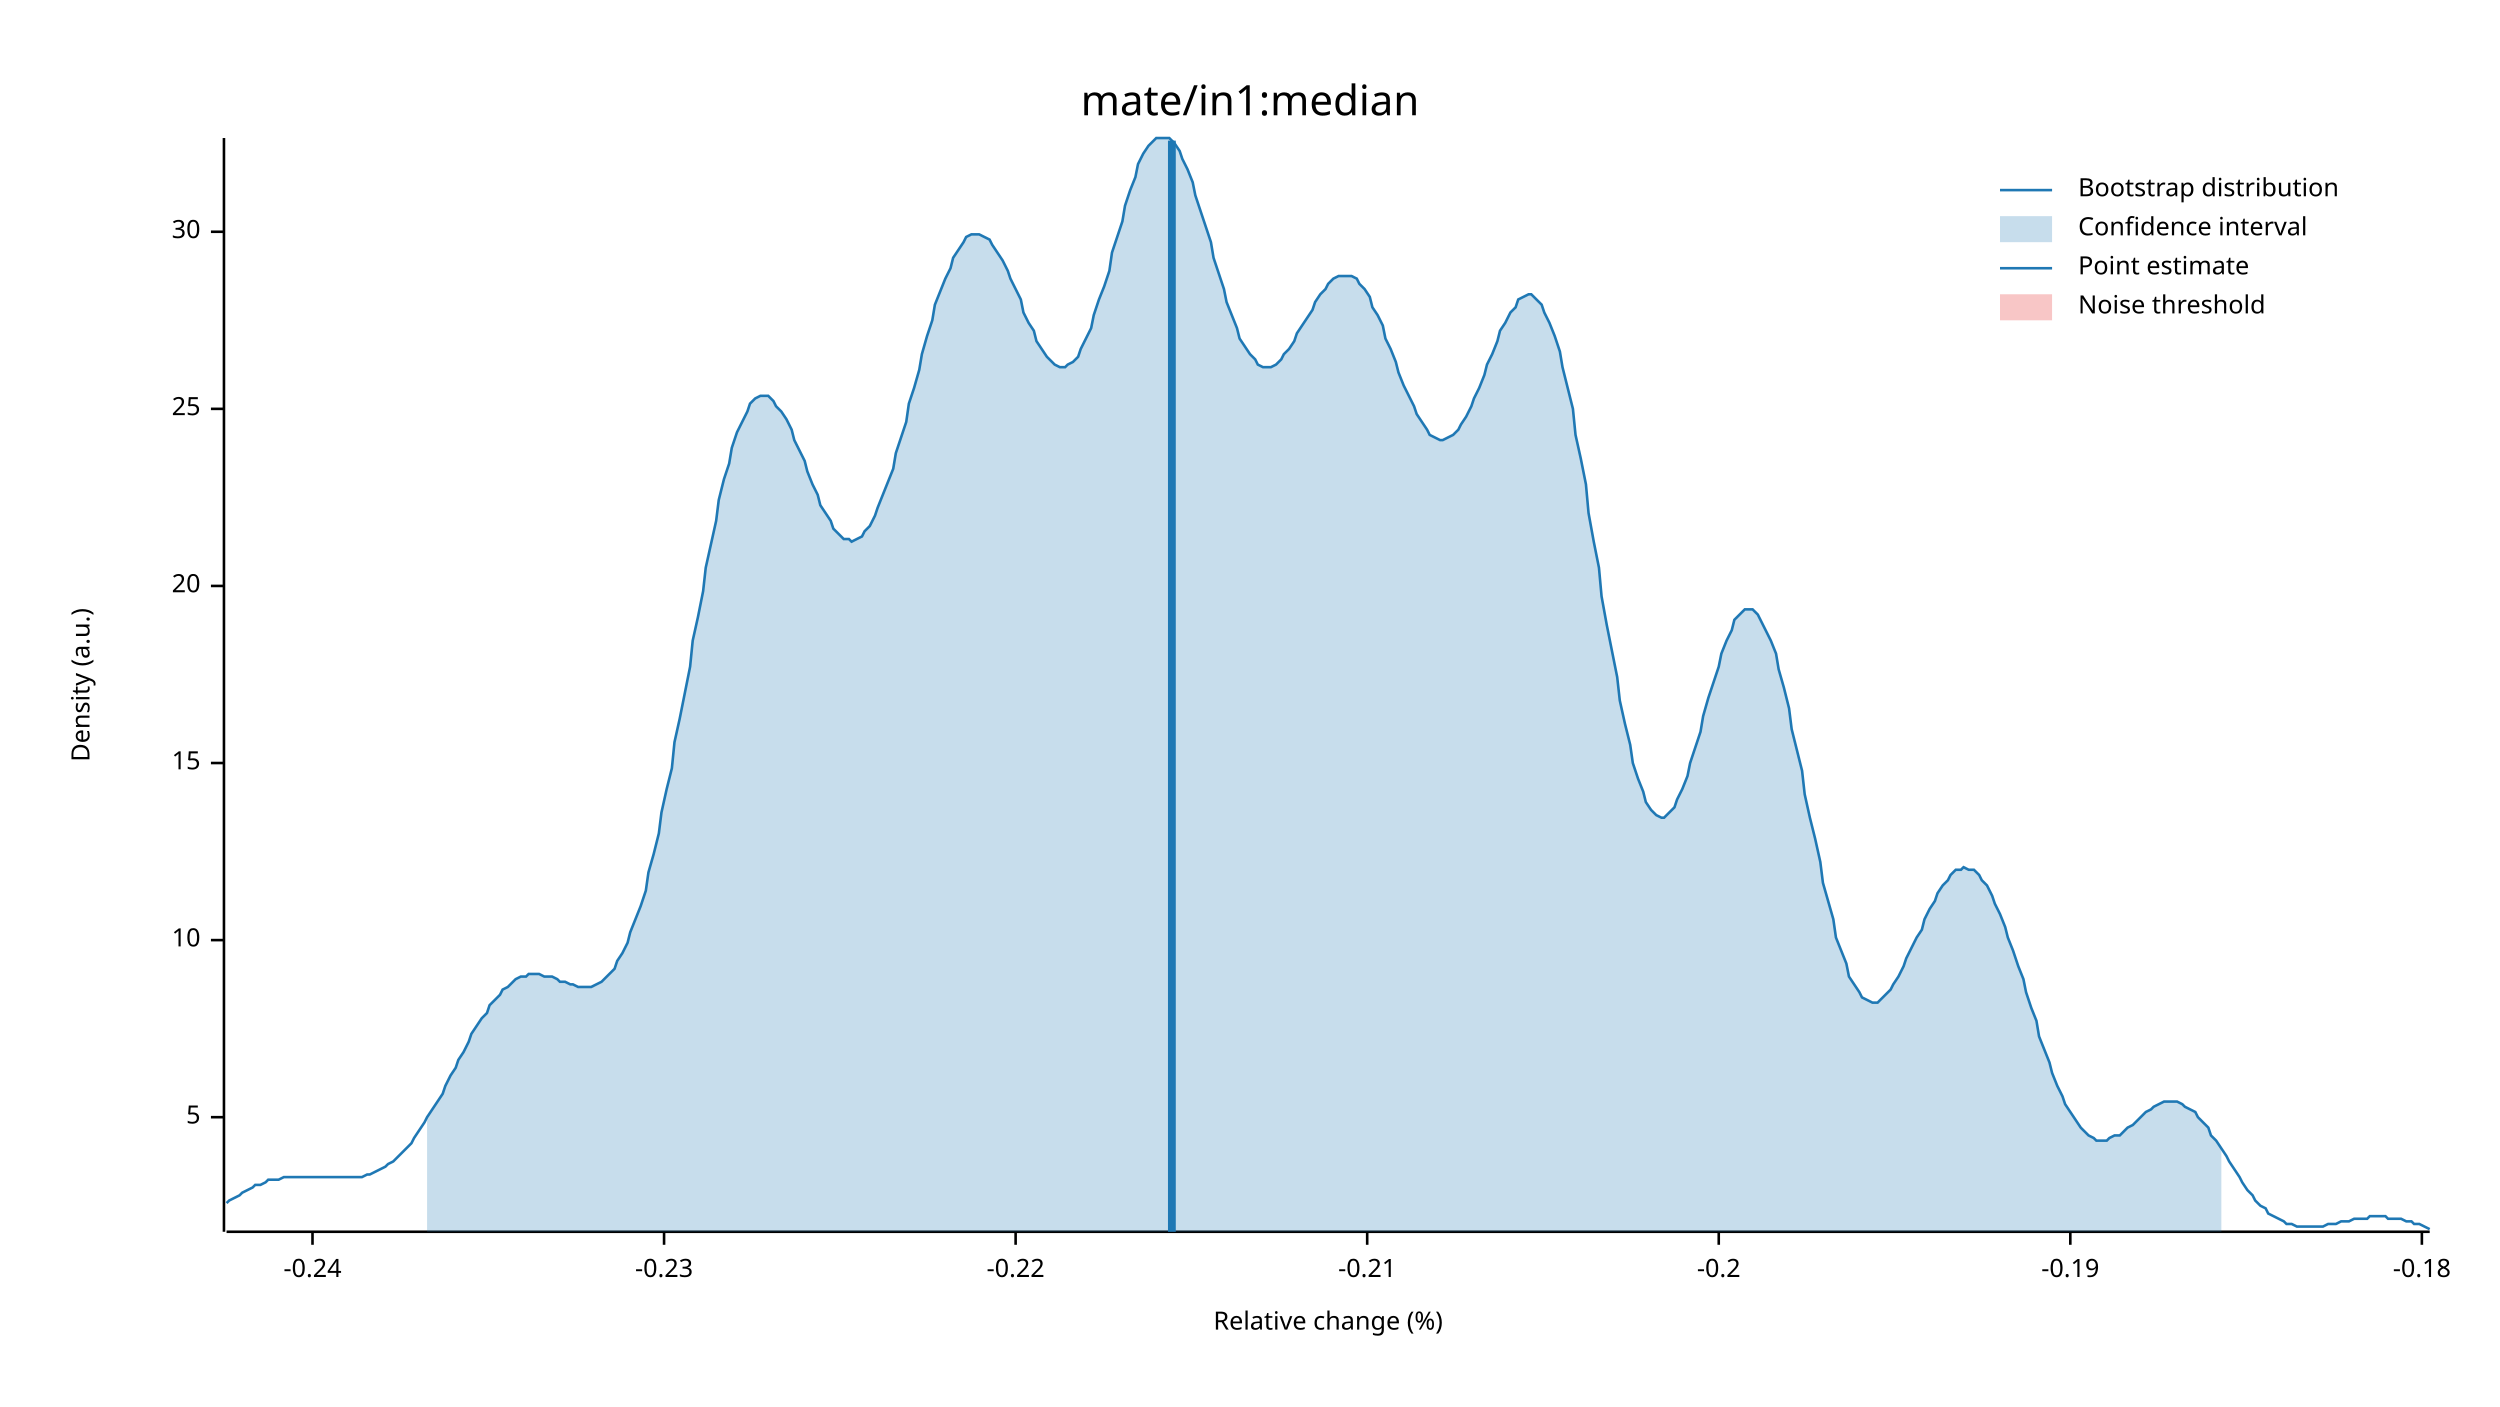
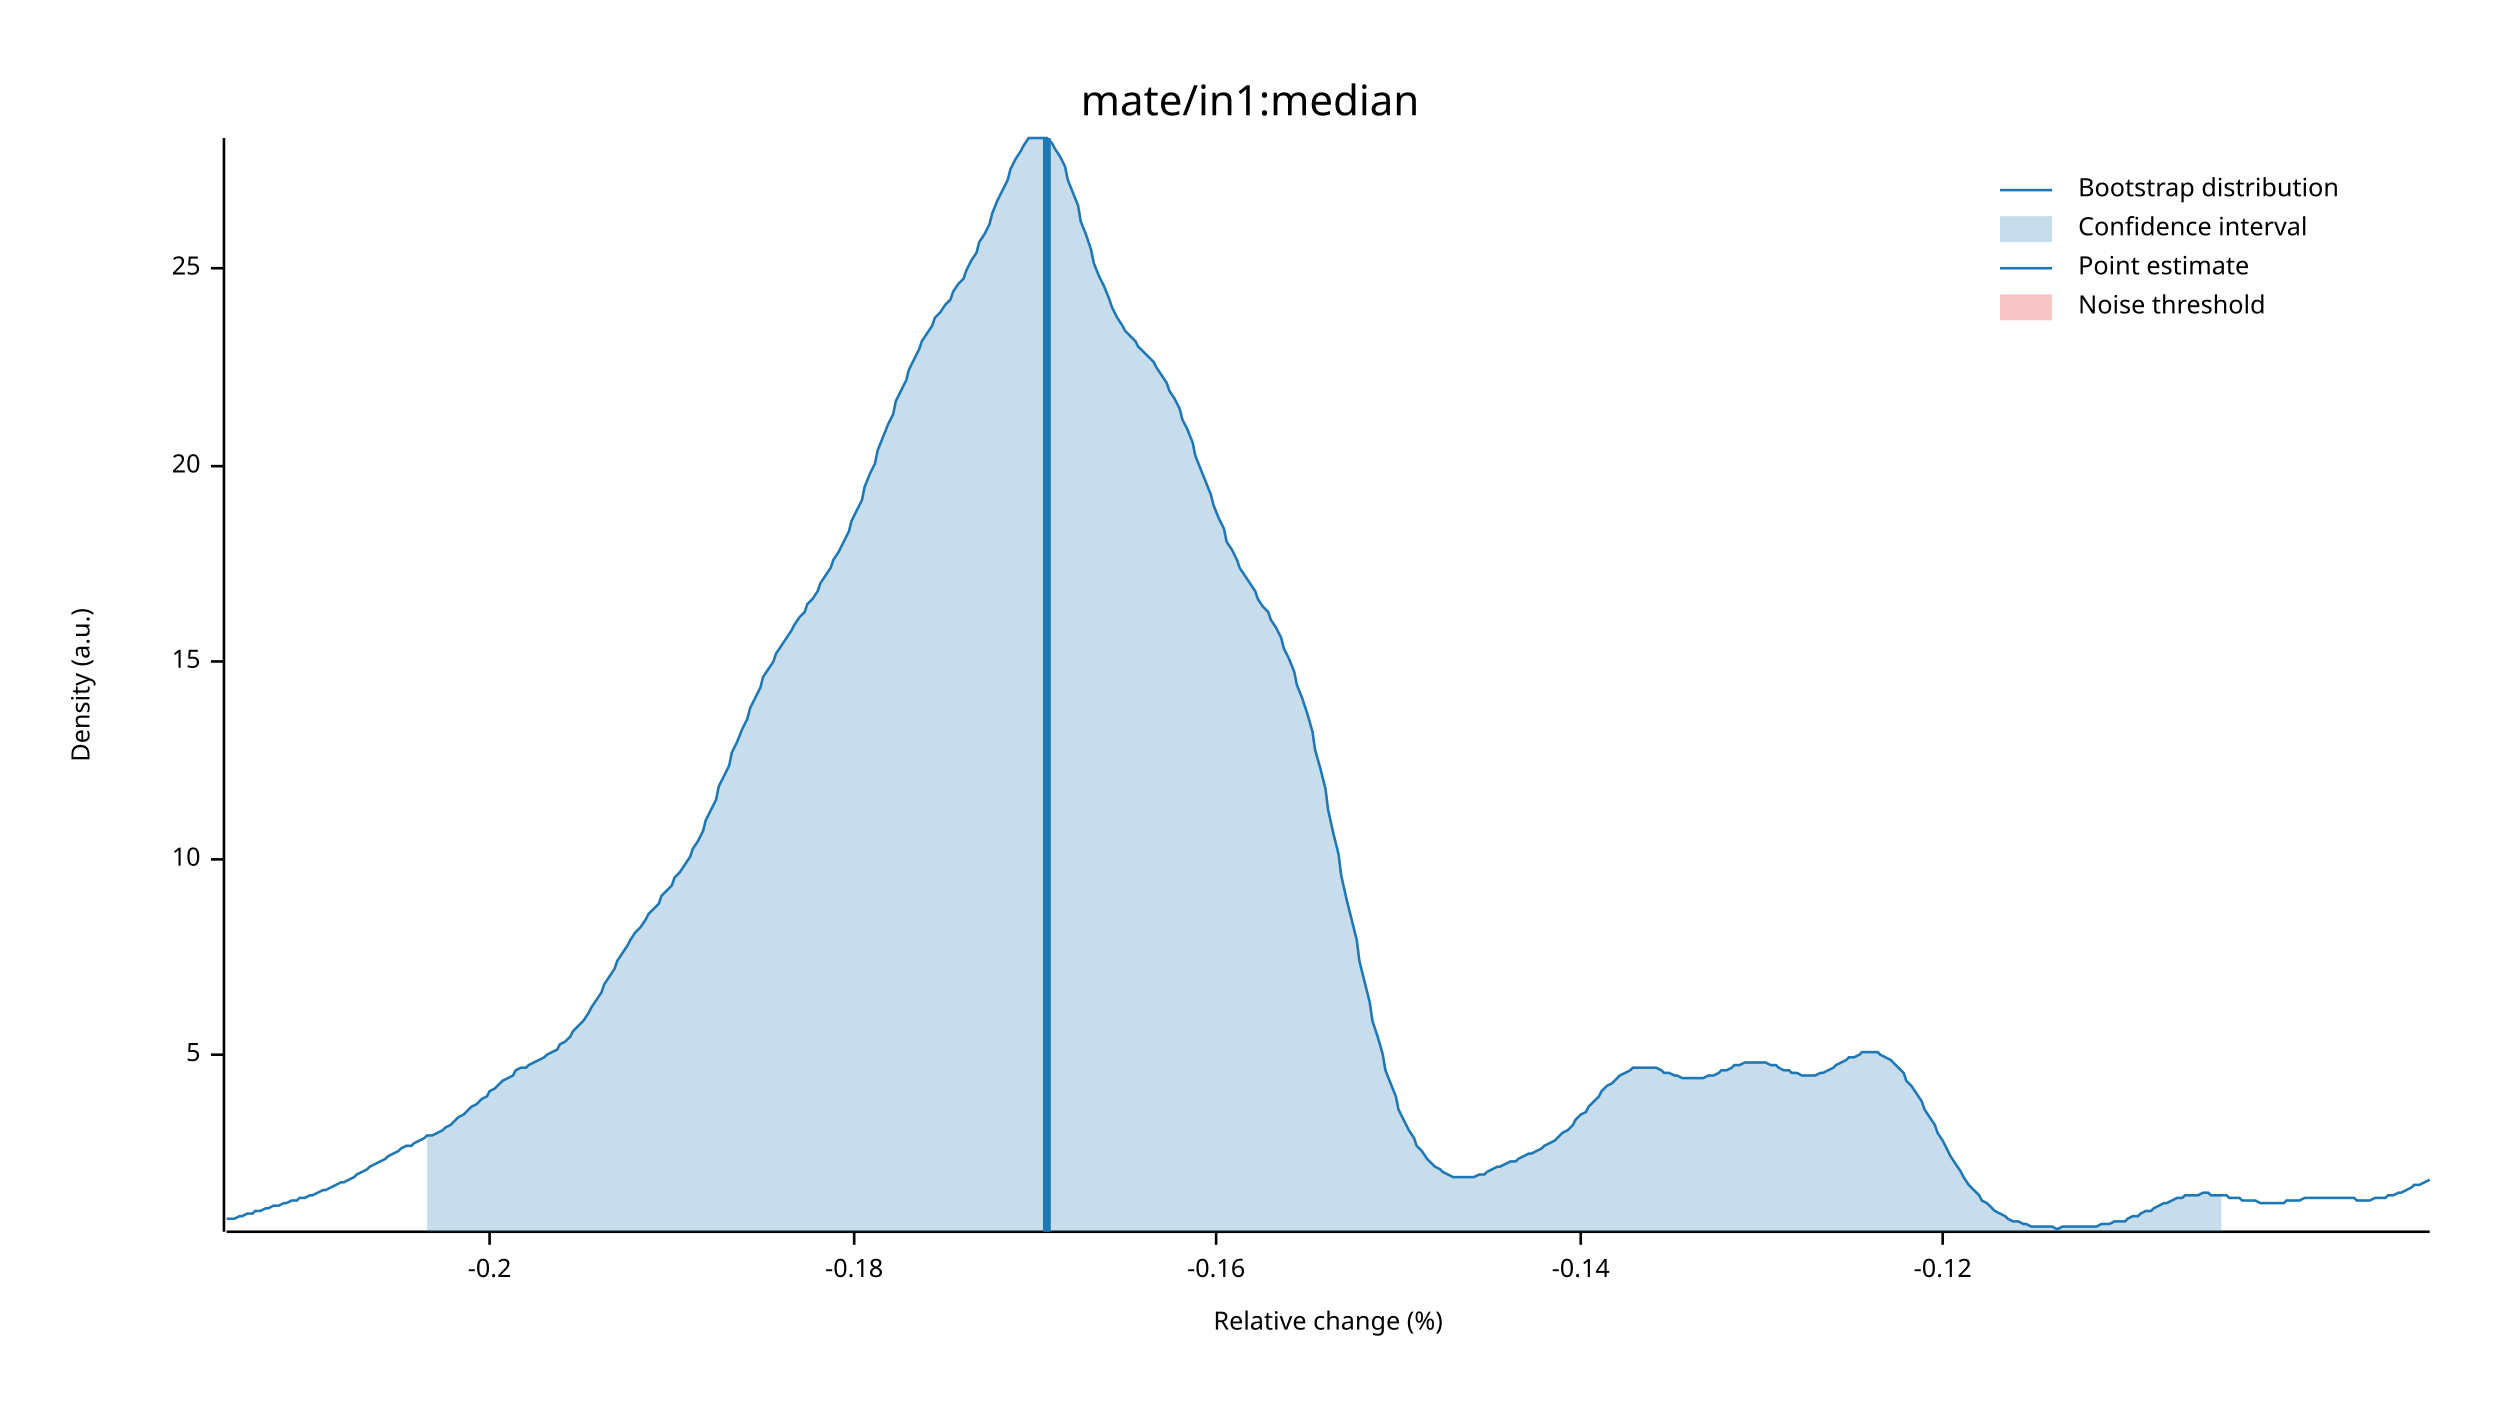
<svg xmlns="http://www.w3.org/2000/svg" width="960" height="540" viewBox="0 0 960 540">
  <text x="480" y="32" dy="0.76em" text-anchor="middle" font-family="sans-serif" font-size="16.129" opacity="1" fill="#000000">
mate/in1:median
</text>
  <text x="27" y="263" dy="0.76em" text-anchor="middle" font-family="sans-serif" font-size="9.677" opacity="1" fill="#000000" transform="rotate(270, 27, 263)">
Density (a.u.)
</text>
  <text x="510" y="513" dy="-0.5ex" text-anchor="middle" font-family="sans-serif" font-size="9.677" opacity="1" fill="#000000">
Relative change (%)
</text>
  <polyline fill="none" opacity="1" stroke="#000000" stroke-width="1" points="86,53 86,473 " />
-   <text x="77" y="429" dy="0.5ex" text-anchor="end" font-family="sans-serif" font-size="9.677" opacity="1" fill="#000000">
+   <text x="77" y="405" dy="0.5ex" text-anchor="end" font-family="sans-serif" font-size="9.677" opacity="1" fill="#000000">
5
</text>
-   <polyline fill="none" opacity="1" stroke="#000000" stroke-width="1" points="81,429 86,429 " />
-   <text x="77" y="361" dy="0.5ex" text-anchor="end" font-family="sans-serif" font-size="9.677" opacity="1" fill="#000000">
+   <polyline fill="none" opacity="1" stroke="#000000" stroke-width="1" points="81,405 86,405 " />
+   <text x="77" y="330" dy="0.5ex" text-anchor="end" font-family="sans-serif" font-size="9.677" opacity="1" fill="#000000">
10
</text>
-   <polyline fill="none" opacity="1" stroke="#000000" stroke-width="1" points="81,361 86,361 " />
-   <text x="77" y="293" dy="0.5ex" text-anchor="end" font-family="sans-serif" font-size="9.677" opacity="1" fill="#000000">
+   <polyline fill="none" opacity="1" stroke="#000000" stroke-width="1" points="81,330 86,330 " />
+   <text x="77" y="254" dy="0.5ex" text-anchor="end" font-family="sans-serif" font-size="9.677" opacity="1" fill="#000000">
15
</text>
-   <polyline fill="none" opacity="1" stroke="#000000" stroke-width="1" points="81,293 86,293 " />
-   <text x="77" y="225" dy="0.5ex" text-anchor="end" font-family="sans-serif" font-size="9.677" opacity="1" fill="#000000">
+   <polyline fill="none" opacity="1" stroke="#000000" stroke-width="1" points="81,254 86,254 " />
+   <text x="77" y="179" dy="0.5ex" text-anchor="end" font-family="sans-serif" font-size="9.677" opacity="1" fill="#000000">
20
</text>
-   <polyline fill="none" opacity="1" stroke="#000000" stroke-width="1" points="81,225 86,225 " />
-   <text x="77" y="157" dy="0.5ex" text-anchor="end" font-family="sans-serif" font-size="9.677" opacity="1" fill="#000000">
+   <polyline fill="none" opacity="1" stroke="#000000" stroke-width="1" points="81,179 86,179 " />
+   <text x="77" y="103" dy="0.5ex" text-anchor="end" font-family="sans-serif" font-size="9.677" opacity="1" fill="#000000">
25
</text>
-   <polyline fill="none" opacity="1" stroke="#000000" stroke-width="1" points="81,157 86,157 " />
-   <text x="77" y="89" dy="0.5ex" text-anchor="end" font-family="sans-serif" font-size="9.677" opacity="1" fill="#000000">
- 30
- </text>
-   <polyline fill="none" opacity="1" stroke="#000000" stroke-width="1" points="81,89 86,89 " />
+   <polyline fill="none" opacity="1" stroke="#000000" stroke-width="1" points="81,103 86,103 " />
  <polyline fill="none" opacity="1" stroke="#000000" stroke-width="1" points="87,473 933,473 " />
-   <text x="120" y="483" dy="0.76em" text-anchor="middle" font-family="sans-serif" font-size="9.677" opacity="1" fill="#000000">
- -0.24
- </text>
-   <polyline fill="none" opacity="1" stroke="#000000" stroke-width="1" points="120,473 120,478 " />
-   <text x="255" y="483" dy="0.76em" text-anchor="middle" font-family="sans-serif" font-size="9.677" opacity="1" fill="#000000">
- -0.23
- </text>
-   <polyline fill="none" opacity="1" stroke="#000000" stroke-width="1" points="255,473 255,478 " />
-   <text x="390" y="483" dy="0.76em" text-anchor="middle" font-family="sans-serif" font-size="9.677" opacity="1" fill="#000000">
- -0.22
- </text>
-   <polyline fill="none" opacity="1" stroke="#000000" stroke-width="1" points="390,473 390,478 " />
-   <text x="525" y="483" dy="0.76em" text-anchor="middle" font-family="sans-serif" font-size="9.677" opacity="1" fill="#000000">
- -0.21
- </text>
-   <polyline fill="none" opacity="1" stroke="#000000" stroke-width="1" points="525,473 525,478 " />
-   <text x="660" y="483" dy="0.76em" text-anchor="middle" font-family="sans-serif" font-size="9.677" opacity="1" fill="#000000">
+   <text x="188" y="483" dy="0.76em" text-anchor="middle" font-family="sans-serif" font-size="9.677" opacity="1" fill="#000000">
-0.2
</text>
-   <polyline fill="none" opacity="1" stroke="#000000" stroke-width="1" points="660,473 660,478 " />
-   <text x="795" y="483" dy="0.76em" text-anchor="middle" font-family="sans-serif" font-size="9.677" opacity="1" fill="#000000">
- -0.19
- </text>
-   <polyline fill="none" opacity="1" stroke="#000000" stroke-width="1" points="795,473 795,478 " />
-   <text x="930" y="483" dy="0.76em" text-anchor="middle" font-family="sans-serif" font-size="9.677" opacity="1" fill="#000000">
+   <polyline fill="none" opacity="1" stroke="#000000" stroke-width="1" points="188,473 188,478 " />
+   <text x="328" y="483" dy="0.76em" text-anchor="middle" font-family="sans-serif" font-size="9.677" opacity="1" fill="#000000">
-0.18
</text>
-   <polyline fill="none" opacity="1" stroke="#000000" stroke-width="1" points="930,473 930,478 " />
-   <polyline fill="none" opacity="1" stroke="#1F78B4" stroke-width="1" points="87,462 88,461 90,460 92,459 93,458 95,457 97,456 98,455 100,455 102,454 103,453 105,453 107,453 109,452 110,452 112,452 114,452 115,452 117,452 119,452 120,452 122,452 124,452 125,452 127,452 129,452 131,452 132,452 134,452 136,452 137,452 139,452 141,451 142,451 144,450 146,449 148,448 149,447 151,446 153,444 154,443 156,441 158,439 159,437 161,434 163,431 164,429 166,426 168,423 170,420 171,417 173,413 175,410 176,407 178,404 180,400 181,397 183,394 185,391 187,389 188,386 190,384 192,382 193,380 195,379 197,377 198,376 200,375 202,375 203,374 205,374 207,374 209,375 210,375 212,375 214,376 215,377 217,377 219,378 220,378 222,379 224,379 226,379 227,379 229,378 231,377 232,376 234,374 236,372 237,369 239,366 241,362 242,358 244,353 246,348 248,342 249,335 251,328 253,320 254,312 256,303 258,295 259,285 261,276 263,266 265,256 266,246 268,237 270,227 271,218 273,209 275,200 276,192 278,184 280,178 281,172 283,166 285,162 287,158 288,155 290,153 292,152 293,152 295,152 297,154 298,156 300,158 302,161 304,165 305,169 307,173 309,177 310,181 312,186 314,190 315,194 317,197 319,200 320,203 322,205 324,207 326,207 327,208 329,207 331,206 332,204 334,202 336,198 337,195 339,190 341,185 343,180 344,174 346,168 348,162 349,155 351,149 353,142 354,136 356,129 358,123 359,117 361,112 363,107 365,103 366,99 368,96 370,93 371,91 373,90 375,90 376,90 378,91 380,92 381,94 383,97 385,100 387,104 388,107 390,111 392,115 393,120 395,124 397,127 398,131 400,134 402,137 404,139 405,140 407,141 409,141 410,140 412,139 414,137 415,134 417,130 419,126 420,121 422,115 424,110 426,104 427,97 429,91 431,85 432,79 434,73 436,68 437,63 439,59 441,56 443,54 444,53 446,53 448,53 449,53 451,55 453,58 454,61 456,65 458,70 459,75 461,81 463,87 465,93 466,99 468,105 470,111 471,116 473,121 475,126 476,130 478,133 480,136 482,138 483,140 485,141 487,141 488,141 490,140 492,138 493,136 495,134 497,131 498,128 500,125 502,122 504,119 505,116 507,113 509,111 510,109 512,107 514,106 515,106 517,106 519,106 521,107 522,109 524,111 526,114 527,118 529,121 531,125 532,130 534,134 536,139 537,143 539,148 541,152 543,156 544,159 546,162 548,165 549,167 551,168 553,169 554,169 556,168 558,167 560,165 561,163 563,160 565,156 566,153 568,149 570,144 571,140 573,136 575,131 576,127 578,124 580,120 582,118 583,115 585,114 587,113 588,113 590,115 592,117 593,120 595,124 597,129 599,135 600,141 602,149 604,157 605,167 607,176 609,186 610,197 612,208 614,218 615,229 617,240 619,250 621,260 622,269 624,278 626,286 627,293 629,299 631,304 632,308 634,311 636,313 638,314 639,314 641,312 643,310 644,307 646,303 648,298 649,293 651,287 653,281 654,275 656,268 658,262 660,256 661,251 663,246 665,242 666,238 668,236 670,234 671,234 673,234 675,236 676,238 678,242 680,246 682,251 683,257 685,264 687,272 688,280 690,288 692,296 693,305 695,314 697,322 699,331 700,339 702,346 704,353 705,360 707,365 709,370 710,375 712,378 714,381 715,383 717,384 719,385 721,385 722,384 724,382 726,380 727,378 729,375 731,371 732,368 734,364 736,360 738,357 739,353 741,349 743,346 744,343 746,340 748,338 749,336 751,334 753,334 754,333 756,334 758,334 760,336 761,338 763,340 765,344 766,347 768,351 770,356 771,360 773,365 775,371 777,376 778,381 780,387 782,392 783,398 785,403 787,408 788,412 790,417 792,421 793,424 795,427 797,430 799,433 800,434 802,436 804,437 805,438 807,438 809,438 810,437 812,436 814,436 816,434 817,433 819,432 821,430 822,429 824,427 826,426 827,425 829,424 831,423 832,423 834,423 836,423 838,424 839,425 841,426 843,427 844,429 846,431 848,433 849,436 851,438 853,441 855,444 856,446 858,449 860,452 861,454 863,457 865,459 866,461 868,463 870,464 871,466 873,467 875,468 877,469 878,470 880,470 882,471 883,471 885,471 887,471 888,471 890,471 892,471 894,470 895,470 897,470 899,469 900,469 902,469 904,468 905,468 907,468 909,468 910,467 912,467 914,467 916,467 917,468 919,468 921,468 922,468 924,469 926,469 927,470 929,470 931,471 933,472 " />
-   <polygon opacity="0.25" fill="#1F78B4" points="164,429 166,426 168,423 170,420 171,417 173,413 175,410 176,407 178,404 180,400 181,397 183,394 185,391 187,389 188,386 190,384 192,382 193,380 195,379 197,377 198,376 200,375 202,375 203,374 205,374 207,374 209,375 210,375 212,375 214,376 215,377 217,377 219,378 220,378 222,379 224,379 226,379 227,379 229,378 231,377 232,376 234,374 236,372 237,369 239,366 241,362 242,358 244,353 246,348 248,342 249,335 251,328 253,320 254,312 256,303 258,295 259,285 261,276 263,266 265,256 266,246 268,237 270,227 271,218 273,209 275,200 276,192 278,184 280,178 281,172 283,166 285,162 287,158 288,155 290,153 292,152 293,152 295,152 297,154 298,156 300,158 302,161 304,165 305,169 307,173 309,177 310,181 312,186 314,190 315,194 317,197 319,200 320,203 322,205 324,207 326,207 327,208 329,207 331,206 332,204 334,202 336,198 337,195 339,190 341,185 343,180 344,174 346,168 348,162 349,155 351,149 353,142 354,136 356,129 358,123 359,117 361,112 363,107 365,103 366,99 368,96 370,93 371,91 373,90 375,90 376,90 378,91 380,92 381,94 383,97 385,100 387,104 388,107 390,111 392,115 393,120 395,124 397,127 398,131 400,134 402,137 404,139 405,140 407,141 409,141 410,140 412,139 414,137 415,134 417,130 419,126 420,121 422,115 424,110 426,104 427,97 429,91 431,85 432,79 434,73 436,68 437,63 439,59 441,56 443,54 444,53 446,53 448,53 449,53 451,55 453,58 454,61 456,65 458,70 459,75 461,81 463,87 465,93 466,99 468,105 470,111 471,116 473,121 475,126 476,130 478,133 480,136 482,138 483,140 485,141 487,141 488,141 490,140 492,138 493,136 495,134 497,131 498,128 500,125 502,122 504,119 505,116 507,113 509,111 510,109 512,107 514,106 515,106 517,106 519,106 521,107 522,109 524,111 526,114 527,118 529,121 531,125 532,130 534,134 536,139 537,143 539,148 541,152 543,156 544,159 546,162 548,165 549,167 551,168 553,169 554,169 556,168 558,167 560,165 561,163 563,160 565,156 566,153 568,149 570,144 571,140 573,136 575,131 576,127 578,124 580,120 582,118 583,115 585,114 587,113 588,113 590,115 592,117 593,120 595,124 597,129 599,135 600,141 602,149 604,157 605,167 607,176 609,186 610,197 612,208 614,218 615,229 617,240 619,250 621,260 622,269 624,278 626,286 627,293 629,299 631,304 632,308 634,311 636,313 638,314 639,314 641,312 643,310 644,307 646,303 648,298 649,293 651,287 653,281 654,275 656,268 658,262 660,256 661,251 663,246 665,242 666,238 668,236 670,234 671,234 673,234 675,236 676,238 678,242 680,246 682,251 683,257 685,264 687,272 688,280 690,288 692,296 693,305 695,314 697,322 699,331 700,339 702,346 704,353 705,360 707,365 709,370 710,375 712,378 714,381 715,383 717,384 719,385 721,385 722,384 724,382 726,380 727,378 729,375 731,371 732,368 734,364 736,360 738,357 739,353 741,349 743,346 744,343 746,340 748,338 749,336 751,334 753,334 754,333 756,334 758,334 760,336 761,338 763,340 765,344 766,347 768,351 770,356 771,360 773,365 775,371 777,376 778,381 780,387 782,392 783,398 785,403 787,408 788,412 790,417 792,421 793,424 795,427 797,430 799,433 800,434 802,436 804,437 805,438 807,438 809,438 810,437 812,436 814,436 816,434 817,433 819,432 821,430 822,429 824,427 826,426 827,425 829,424 831,423 832,423 834,423 836,423 838,424 839,425 841,426 843,427 844,429 846,431 848,433 849,436 851,438 853,441 853,473 164,473 " />
-   <polyline fill="none" opacity="1" stroke="#1F78B4" stroke-width="3" points="450,473 450,54 " />
+   <polyline fill="none" opacity="1" stroke="#000000" stroke-width="1" points="328,473 328,478 " />
+   <text x="467" y="483" dy="0.76em" text-anchor="middle" font-family="sans-serif" font-size="9.677" opacity="1" fill="#000000">
+ -0.16
+ </text>
+   <polyline fill="none" opacity="1" stroke="#000000" stroke-width="1" points="467,473 467,478 " />
+   <text x="607" y="483" dy="0.76em" text-anchor="middle" font-family="sans-serif" font-size="9.677" opacity="1" fill="#000000">
+ -0.14
+ </text>
+   <polyline fill="none" opacity="1" stroke="#000000" stroke-width="1" points="607,473 607,478 " />
+   <text x="746" y="483" dy="0.76em" text-anchor="middle" font-family="sans-serif" font-size="9.677" opacity="1" fill="#000000">
+ -0.12
+ </text>
+   <polyline fill="none" opacity="1" stroke="#000000" stroke-width="1" points="746,473 746,478 " />
+   <polyline fill="none" opacity="1" stroke="#1F78B4" stroke-width="1" points="87,468 88,468 90,468 92,467 93,467 95,466 97,466 98,465 100,465 102,464 103,464 105,463 107,463 109,462 110,462 112,461 114,461 115,460 117,460 119,459 120,459 122,458 124,457 125,457 127,456 129,455 131,454 132,454 134,453 136,452 137,451 139,450 141,449 142,448 144,447 146,446 148,445 149,444 151,443 153,442 154,441 156,440 158,440 159,439 161,438 163,437 164,436 166,436 168,435 170,434 171,433 173,432 175,430 176,429 178,428 180,426 181,425 183,424 185,422 187,421 188,419 190,418 192,416 193,415 195,414 197,413 198,411 200,410 202,410 203,409 205,408 207,407 209,406 210,405 212,404 214,403 215,401 217,400 219,398 220,396 222,394 224,392 226,389 227,387 229,384 231,381 232,378 234,375 236,372 237,369 239,366 241,363 242,361 244,358 246,356 248,353 249,351 251,349 253,347 254,344 256,342 258,340 259,337 261,335 263,332 265,329 266,326 268,323 270,319 271,315 273,311 275,307 276,302 278,298 280,294 281,289 283,285 285,280 287,276 288,272 290,268 292,264 293,260 295,257 297,254 298,251 300,248 302,245 304,242 305,240 307,237 309,235 310,232 312,230 314,227 315,224 317,221 319,218 320,215 322,212 324,208 326,204 327,200 329,196 331,192 332,187 334,182 336,178 337,173 339,168 341,163 343,159 344,154 346,150 348,146 349,142 351,138 353,134 354,131 356,128 358,125 359,122 361,120 363,117 365,115 366,112 368,109 370,107 371,104 373,100 375,97 376,93 378,90 380,86 381,82 383,77 385,73 387,69 388,65 390,61 392,58 393,56 395,53 397,53 398,53 400,53 402,53 404,55 405,57 407,60 409,64 410,69 412,74 414,79 415,85 417,90 419,96 420,101 422,106 424,110 426,115 427,118 429,122 431,125 432,127 434,129 436,131 437,133 439,135 441,137 443,139 444,141 446,144 448,147 449,150 451,153 453,157 454,161 456,165 458,170 459,175 461,180 463,185 465,190 466,194 468,199 470,203 471,208 473,211 475,215 476,218 478,221 480,224 482,227 483,230 485,233 487,235 488,238 490,241 492,245 493,249 495,253 497,258 498,263 500,268 502,274 504,281 505,288 507,295 509,303 510,311 512,320 514,328 515,336 517,345 519,353 521,361 522,369 524,377 526,385 527,392 529,398 531,405 532,411 534,416 536,421 537,426 539,430 541,434 543,437 544,440 546,442 548,445 549,446 551,448 553,449 554,450 556,451 558,452 560,452 561,452 563,452 565,452 566,452 568,451 570,451 571,450 573,449 575,448 576,448 578,447 580,446 582,446 583,445 585,444 587,443 588,443 590,442 592,441 593,440 595,439 597,438 599,436 600,435 602,434 604,432 605,430 607,428 609,427 610,425 612,423 614,421 615,419 617,417 619,416 621,414 622,413 624,412 626,411 627,410 629,410 631,410 632,410 634,410 636,410 638,411 639,412 641,412 643,413 644,413 646,414 648,414 649,414 651,414 653,414 654,414 656,413 658,413 660,412 661,411 663,411 665,410 666,409 668,409 670,408 671,408 673,408 675,408 676,408 678,408 680,409 682,409 683,410 685,411 687,411 688,412 690,412 692,413 693,413 695,413 697,413 699,412 700,412 702,411 704,410 705,409 707,408 709,407 710,406 712,406 714,405 715,404 717,404 719,404 721,404 722,405 724,406 726,407 727,408 729,410 731,412 732,415 734,417 736,420 738,423 739,426 741,429 743,432 744,435 746,438 748,442 749,444 751,447 753,450 754,452 756,455 758,457 760,459 761,461 763,462 765,464 766,465 768,466 770,467 771,468 773,469 775,469 777,470 778,470 780,471 782,471 783,471 785,471 787,471 788,471 790,472 792,471 793,471 795,471 797,471 799,471 800,471 802,471 804,471 805,471 807,470 809,470 810,470 812,469 814,469 816,469 817,468 819,467 821,467 822,466 824,465 826,465 827,464 829,463 831,462 832,462 834,461 836,460 838,460 839,459 841,459 843,459 844,459 846,458 848,458 849,459 851,459 853,459 855,459 856,460 858,460 860,460 861,461 863,461 865,461 866,461 868,462 870,462 871,462 873,462 875,462 877,462 878,461 880,461 882,461 883,461 885,460 887,460 888,460 890,460 892,460 894,460 895,460 897,460 899,460 900,460 902,460 904,460 905,461 907,461 909,461 910,461 912,460 914,460 916,460 917,459 919,459 921,458 922,458 924,457 926,456 927,455 929,455 931,454 933,453 " />
+   <polygon opacity="0.25" fill="#1F78B4" points="164,436 166,436 168,435 170,434 171,433 173,432 175,430 176,429 178,428 180,426 181,425 183,424 185,422 187,421 188,419 190,418 192,416 193,415 195,414 197,413 198,411 200,410 202,410 203,409 205,408 207,407 209,406 210,405 212,404 214,403 215,401 217,400 219,398 220,396 222,394 224,392 226,389 227,387 229,384 231,381 232,378 234,375 236,372 237,369 239,366 241,363 242,361 244,358 246,356 248,353 249,351 251,349 253,347 254,344 256,342 258,340 259,337 261,335 263,332 265,329 266,326 268,323 270,319 271,315 273,311 275,307 276,302 278,298 280,294 281,289 283,285 285,280 287,276 288,272 290,268 292,264 293,260 295,257 297,254 298,251 300,248 302,245 304,242 305,240 307,237 309,235 310,232 312,230 314,227 315,224 317,221 319,218 320,215 322,212 324,208 326,204 327,200 329,196 331,192 332,187 334,182 336,178 337,173 339,168 341,163 343,159 344,154 346,150 348,146 349,142 351,138 353,134 354,131 356,128 358,125 359,122 361,120 363,117 365,115 366,112 368,109 370,107 371,104 373,100 375,97 376,93 378,90 380,86 381,82 383,77 385,73 387,69 388,65 390,61 392,58 393,56 395,53 397,53 398,53 400,53 402,53 404,55 405,57 407,60 409,64 410,69 412,74 414,79 415,85 417,90 419,96 420,101 422,106 424,110 426,115 427,118 429,122 431,125 432,127 434,129 436,131 437,133 439,135 441,137 443,139 444,141 446,144 448,147 449,150 451,153 453,157 454,161 456,165 458,170 459,175 461,180 463,185 465,190 466,194 468,199 470,203 471,208 473,211 475,215 476,218 478,221 480,224 482,227 483,230 485,233 487,235 488,238 490,241 492,245 493,249 495,253 497,258 498,263 500,268 502,274 504,281 505,288 507,295 509,303 510,311 512,320 514,328 515,336 517,345 519,353 521,361 522,369 524,377 526,385 527,392 529,398 531,405 532,411 534,416 536,421 537,426 539,430 541,434 543,437 544,440 546,442 548,445 549,446 551,448 553,449 554,450 556,451 558,452 560,452 561,452 563,452 565,452 566,452 568,451 570,451 571,450 573,449 575,448 576,448 578,447 580,446 582,446 583,445 585,444 587,443 588,443 590,442 592,441 593,440 595,439 597,438 599,436 600,435 602,434 604,432 605,430 607,428 609,427 610,425 612,423 614,421 615,419 617,417 619,416 621,414 622,413 624,412 626,411 627,410 629,410 631,410 632,410 634,410 636,410 638,411 639,412 641,412 643,413 644,413 646,414 648,414 649,414 651,414 653,414 654,414 656,413 658,413 660,412 661,411 663,411 665,410 666,409 668,409 670,408 671,408 673,408 675,408 676,408 678,408 680,409 682,409 683,410 685,411 687,411 688,412 690,412 692,413 693,413 695,413 697,413 699,412 700,412 702,411 704,410 705,409 707,408 709,407 710,406 712,406 714,405 715,404 717,404 719,404 721,404 722,405 724,406 726,407 727,408 729,410 731,412 732,415 734,417 736,420 738,423 739,426 741,429 743,432 744,435 746,438 748,442 749,444 751,447 753,450 754,452 756,455 758,457 760,459 761,461 763,462 765,464 766,465 768,466 770,467 771,468 773,469 775,469 777,470 778,470 780,471 782,471 783,471 785,471 787,471 788,471 790,472 792,471 793,471 795,471 797,471 799,471 800,471 802,471 804,471 805,471 807,470 809,470 810,470 812,469 814,469 816,469 817,468 819,467 821,467 822,466 824,465 826,465 827,464 829,463 831,462 832,462 834,461 836,460 838,460 839,459 841,459 843,459 844,459 846,458 848,458 849,459 851,459 853,459 853,473 164,473 " />
+   <polyline fill="none" opacity="1" stroke="#1F78B4" stroke-width="3" points="402,473 402,53 " />
  <rect x="510" y="53" width="0" height="419" opacity="0.1" fill="#E31A1C" stroke="none" />
  <text x="798" y="68" dy="0.76em" text-anchor="start" font-family="sans-serif" font-size="9.677" opacity="1" fill="#000000">
Bootstrap distribution
</text>
  <text x="798" y="83" dy="0.76em" text-anchor="start" font-family="sans-serif" font-size="9.677" opacity="1" fill="#000000">
Confidence interval
</text>
  <text x="798" y="98" dy="0.76em" text-anchor="start" font-family="sans-serif" font-size="9.677" opacity="1" fill="#000000">
Point estimate
</text>
  <text x="798" y="113" dy="0.76em" text-anchor="start" font-family="sans-serif" font-size="9.677" opacity="1" fill="#000000">
Noise threshold
</text>
  <polyline fill="none" opacity="1" stroke="#1F78B4" stroke-width="1" points="768,73 788,73 " />
  <rect x="768" y="83" width="20" height="10" opacity="0.25" fill="#1F78B4" stroke="none" />
  <polyline fill="none" opacity="1" stroke="#1F78B4" stroke-width="1" points="768,103 788,103 " />
  <rect x="768" y="113" width="20" height="10" opacity="0.25" fill="#E31A1C" stroke="none" />
</svg>
